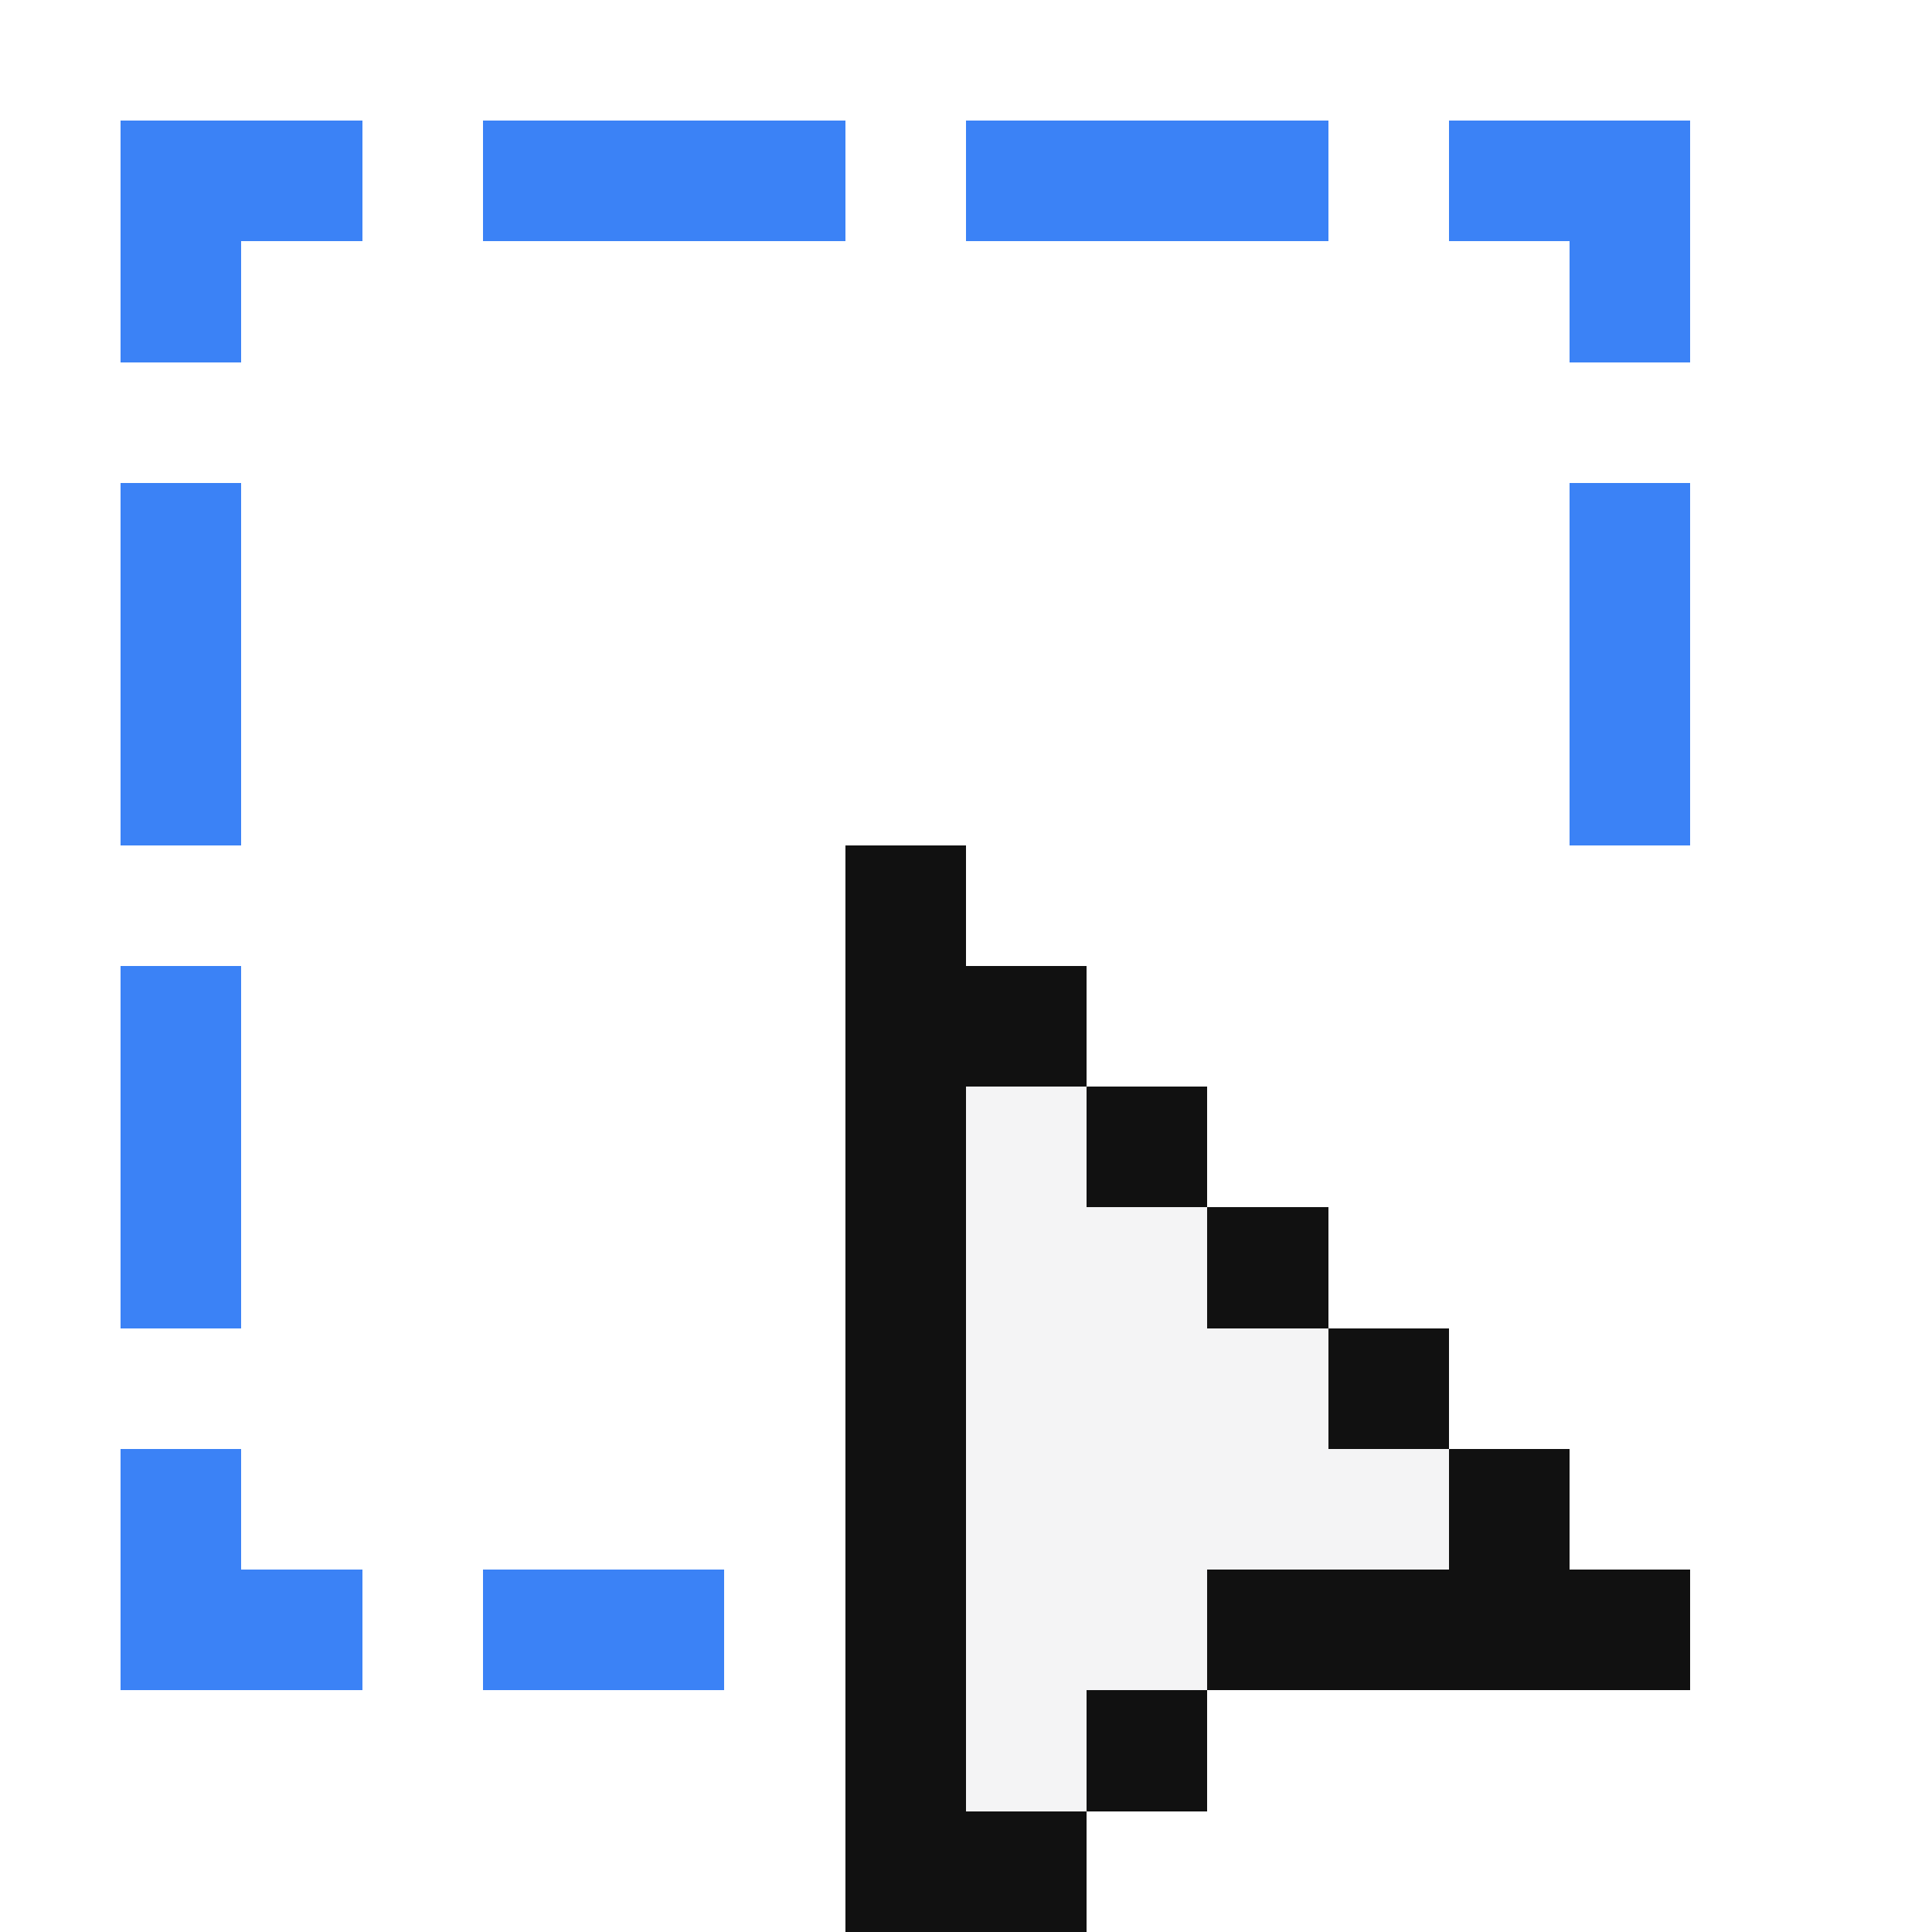
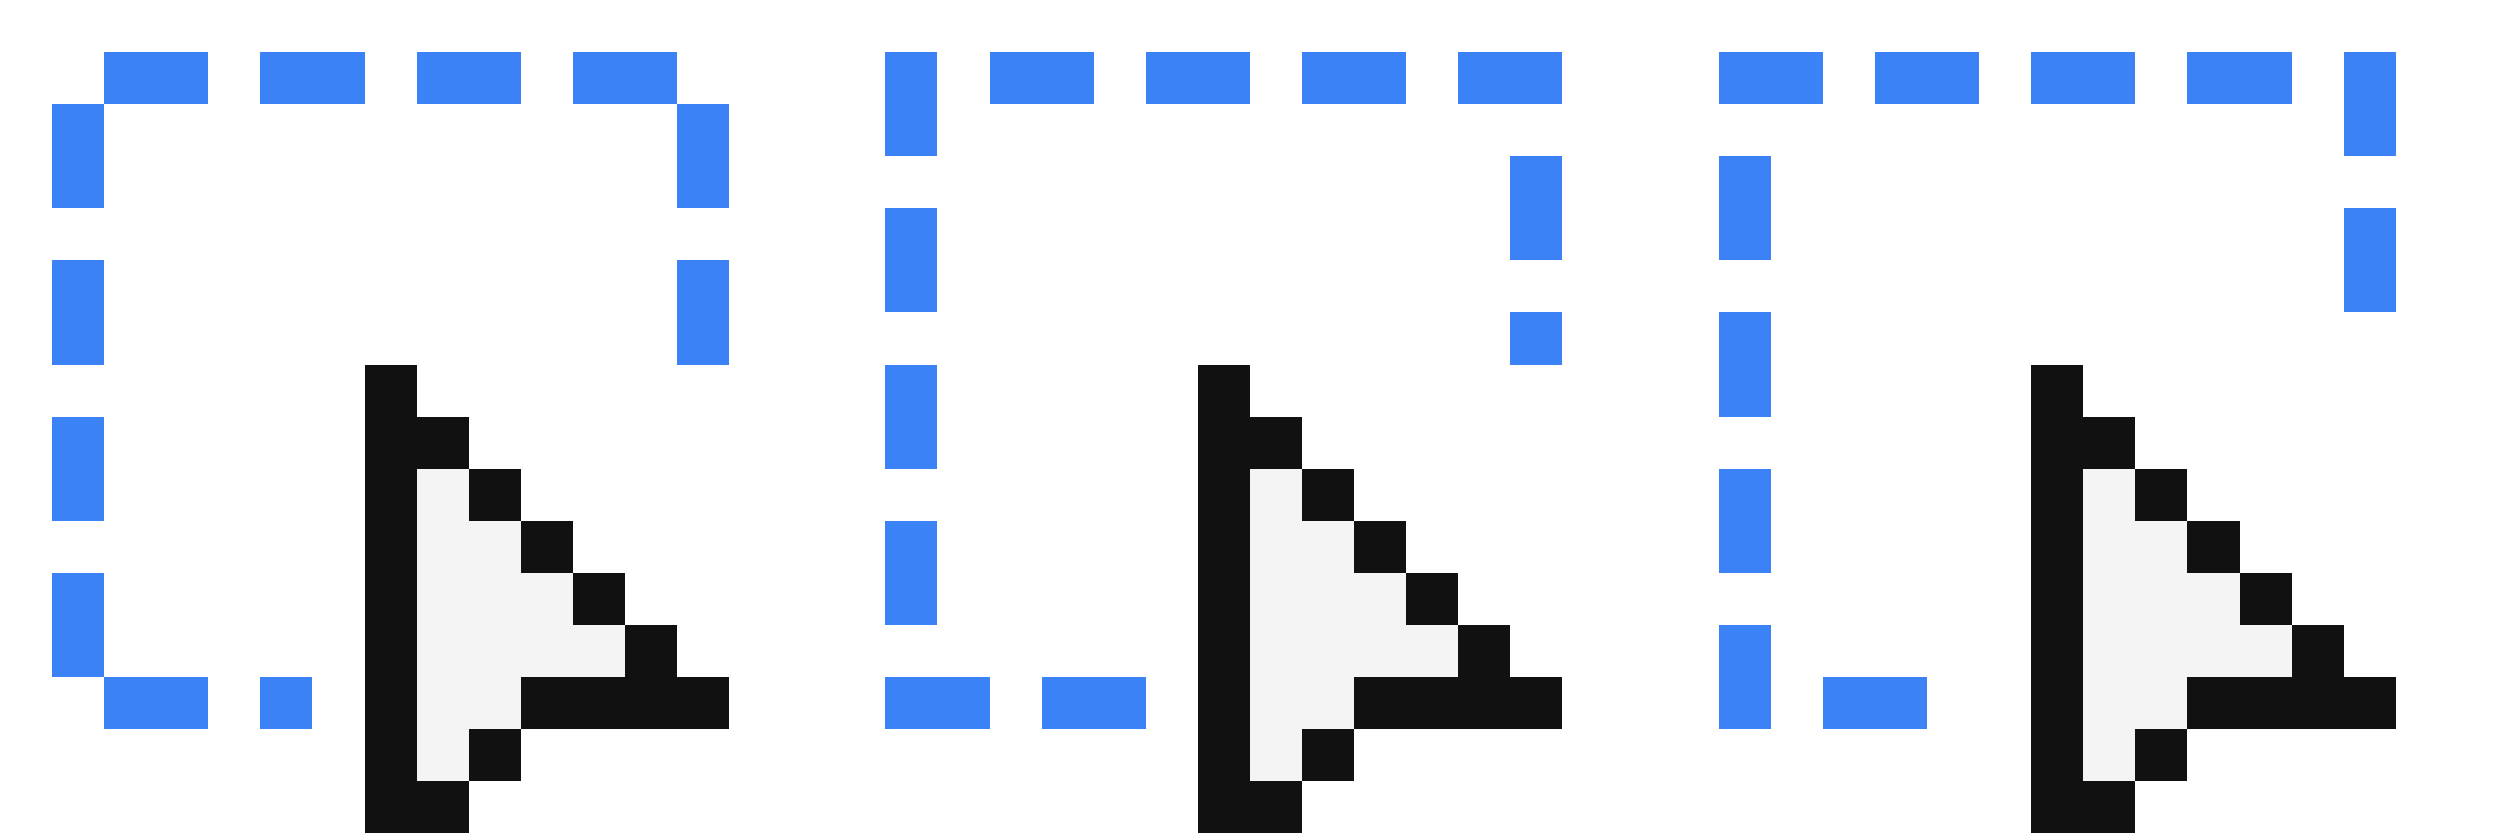
- <svg xmlns="http://www.w3.org/2000/svg" viewBox="0 0 16 16" shape-rendering="crispEdges">
-   <path fill="#3b82f6" d="M1 1h2v1h-2zM4 1h3v1h-3zM8 1h3v1h-3zM12 1h2v1h-2zM1 2h1v1h-1zM13 2h1v1h-1zM1 4h1v1h-1zM13 4h1v1h-1zM1 5h1v1h-1zM13 5h1v1h-1zM1 6h1v1h-1zM13 6h1v1h-1zM1 8h1v1h-1zM1 9h1v1h-1zM1 10h1v1h-1zM1 12h1v1h-1zM1 13h2v1h-2zM4 13h2v1h-2z" />
-   <path fill="#111111" d="M7 7h1v1h-1zM7 8h2v1h-2zM7 9h1v1h-1zM9 9h1v1h-1zM7 10h1v1h-1zM10 10h1v1h-1zM7 11h1v1h-1zM11 11h1v1h-1zM7 12h1v1h-1zM12 12h1v1h-1zM7 13h1v1h-1zM10 13h4v1h-4zM7 14h1v1h-1zM9 14h1v1h-1zM7 15h2v1h-2z" />
-   <path fill="#f4f4f5" d="M8 9h1v1h-1zM8 10h2v1h-2zM8 11h3v1h-3zM8 12h4v1h-4zM8 13h2v1h-2zM8 14h1v1h-1z" />
+ <svg xmlns="http://www.w3.org/2000/svg" viewBox="0 0 48 16" shape-rendering="crispEdges">
+   <path fill="#3b82f6" d="M2 1h2v1h-2zM5 1h2v1h-2zM8 1h2v1h-2zM11 1h2v1h-2zM1 2h1v1h-1zM13 2h1v1h-1zM1 3h1v1h-1zM13 3h1v1h-1zM1 5h1v1h-1zM13 5h1v1h-1zM1 6h1v1h-1zM13 6h1v1h-1zM1 8h1v1h-1zM1 9h1v1h-1zM1 11h1v1h-1zM1 12h1v1h-1zM2 13h2v1h-2zM5 13h1v1h-1zM17 1h1v1h-1zM19 1h2v1h-2zM22 1h2v1h-2zM25 1h2v1h-2zM28 1h2v1h-2zM17 2h1v1h-1zM29 3h1v1h-1zM17 4h1v1h-1zM29 4h1v1h-1zM17 5h1v1h-1zM29 6h1v1h-1zM17 7h1v1h-1zM17 8h1v1h-1zM17 10h1v1h-1zM17 11h1v1h-1zM17 13h2v1h-2zM20 13h2v1h-2zM33 1h2v1h-2zM36 1h2v1h-2zM39 1h2v1h-2zM42 1h2v1h-2zM45 1h1v1h-1zM45 2h1v1h-1zM33 3h1v1h-1zM33 4h1v1h-1zM45 4h1v1h-1zM45 5h1v1h-1zM33 6h1v1h-1zM33 7h1v1h-1zM33 9h1v1h-1zM33 10h1v1h-1zM33 12h1v1h-1zM33 13h1v1h-1zM35 13h2v1h-2z" />
+   <path fill="#111111" d="M7 7h1v1h-1zM7 8h2v1h-2zM7 9h1v1h-1zM9 9h1v1h-1zM7 10h1v1h-1zM10 10h1v1h-1zM7 11h1v1h-1zM11 11h1v1h-1zM7 12h1v1h-1zM12 12h1v1h-1zM7 13h1v1h-1zM10 13h4v1h-4zM7 14h1v1h-1zM9 14h1v1h-1zM7 15h2v1h-2zM23 7h1v1h-1zM23 8h2v1h-2zM23 9h1v1h-1zM25 9h1v1h-1zM23 10h1v1h-1zM26 10h1v1h-1zM23 11h1v1h-1zM27 11h1v1h-1zM23 12h1v1h-1zM28 12h1v1h-1zM23 13h1v1h-1zM26 13h4v1h-4zM23 14h1v1h-1zM25 14h1v1h-1zM23 15h2v1h-2zM39 7h1v1h-1zM39 8h2v1h-2zM39 9h1v1h-1zM41 9h1v1h-1zM39 10h1v1h-1zM42 10h1v1h-1zM39 11h1v1h-1zM43 11h1v1h-1zM39 12h1v1h-1zM44 12h1v1h-1zM39 13h1v1h-1zM42 13h4v1h-4zM39 14h1v1h-1zM41 14h1v1h-1zM39 15h2v1h-2z" />
+   <path fill="#f4f4f5" d="M8 9h1v1h-1zM8 10h2v1h-2zM8 11h3v1h-3zM8 12h4v1h-4zM8 13h2v1h-2zM8 14h1v1h-1zM24 9h1v1h-1zM24 10h2v1h-2zM24 11h3v1h-3zM24 12h4v1h-4zM24 13h2v1h-2zM24 14h1v1h-1zM40 9h1v1h-1zM40 10h2v1h-2zM40 11h3v1h-3zM40 12h4v1h-4zM40 13h2v1h-2zM40 14h1v1h-1z" />
</svg>
